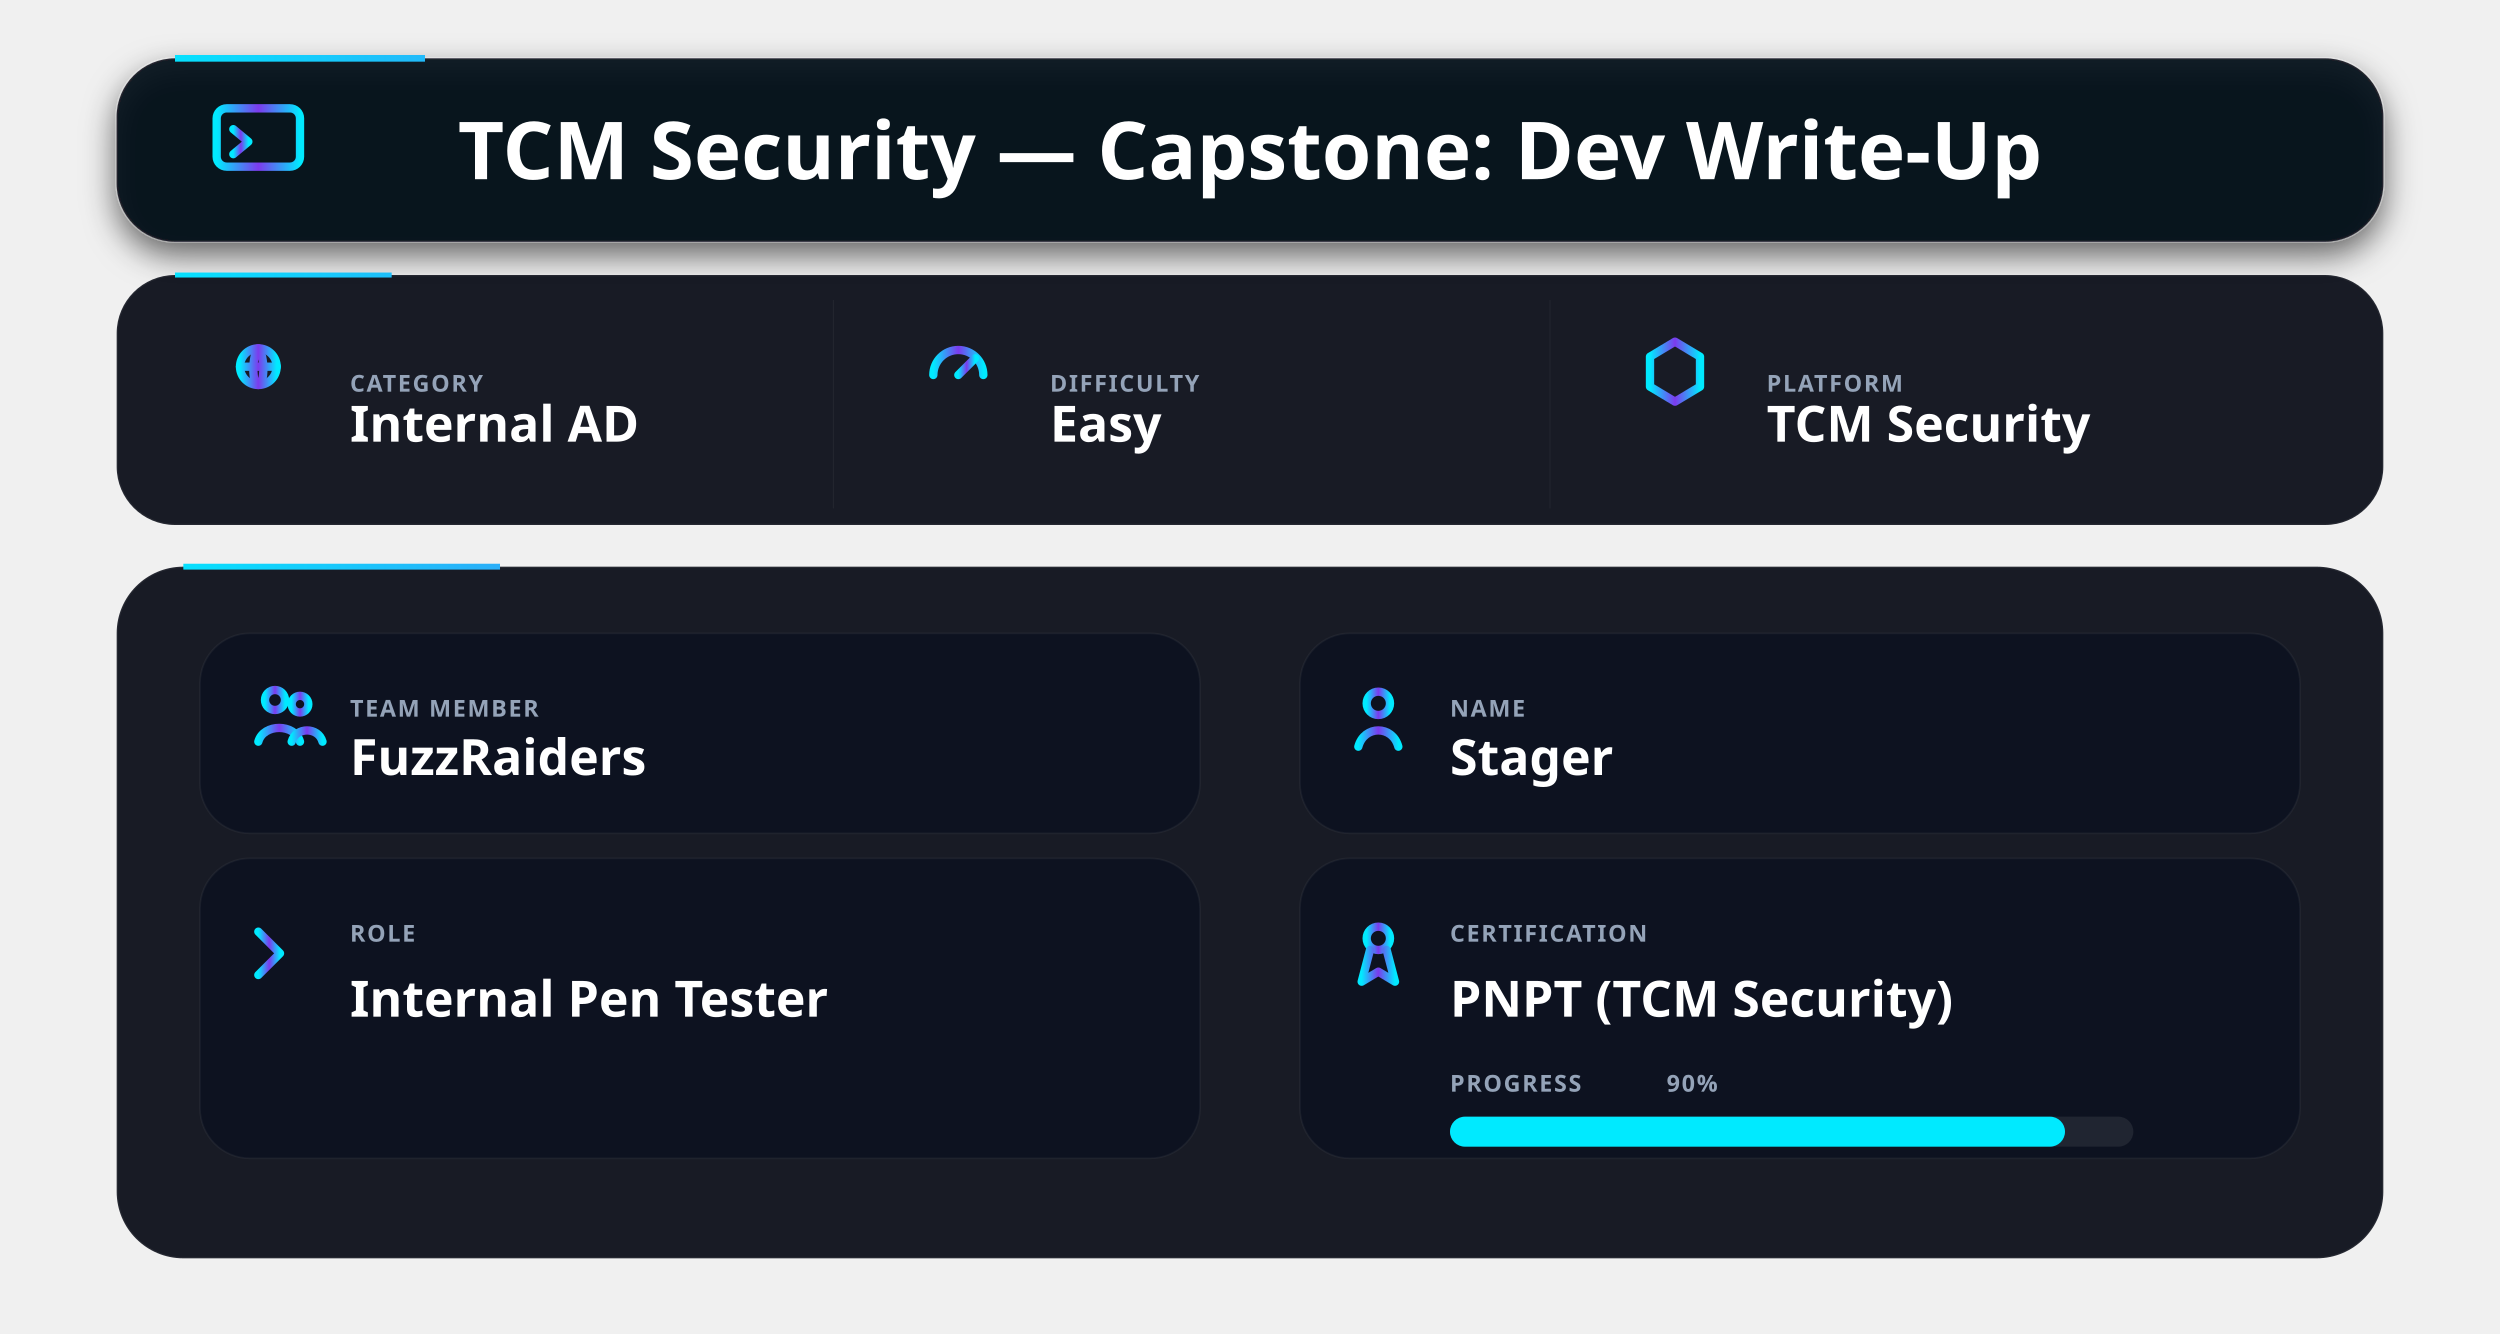
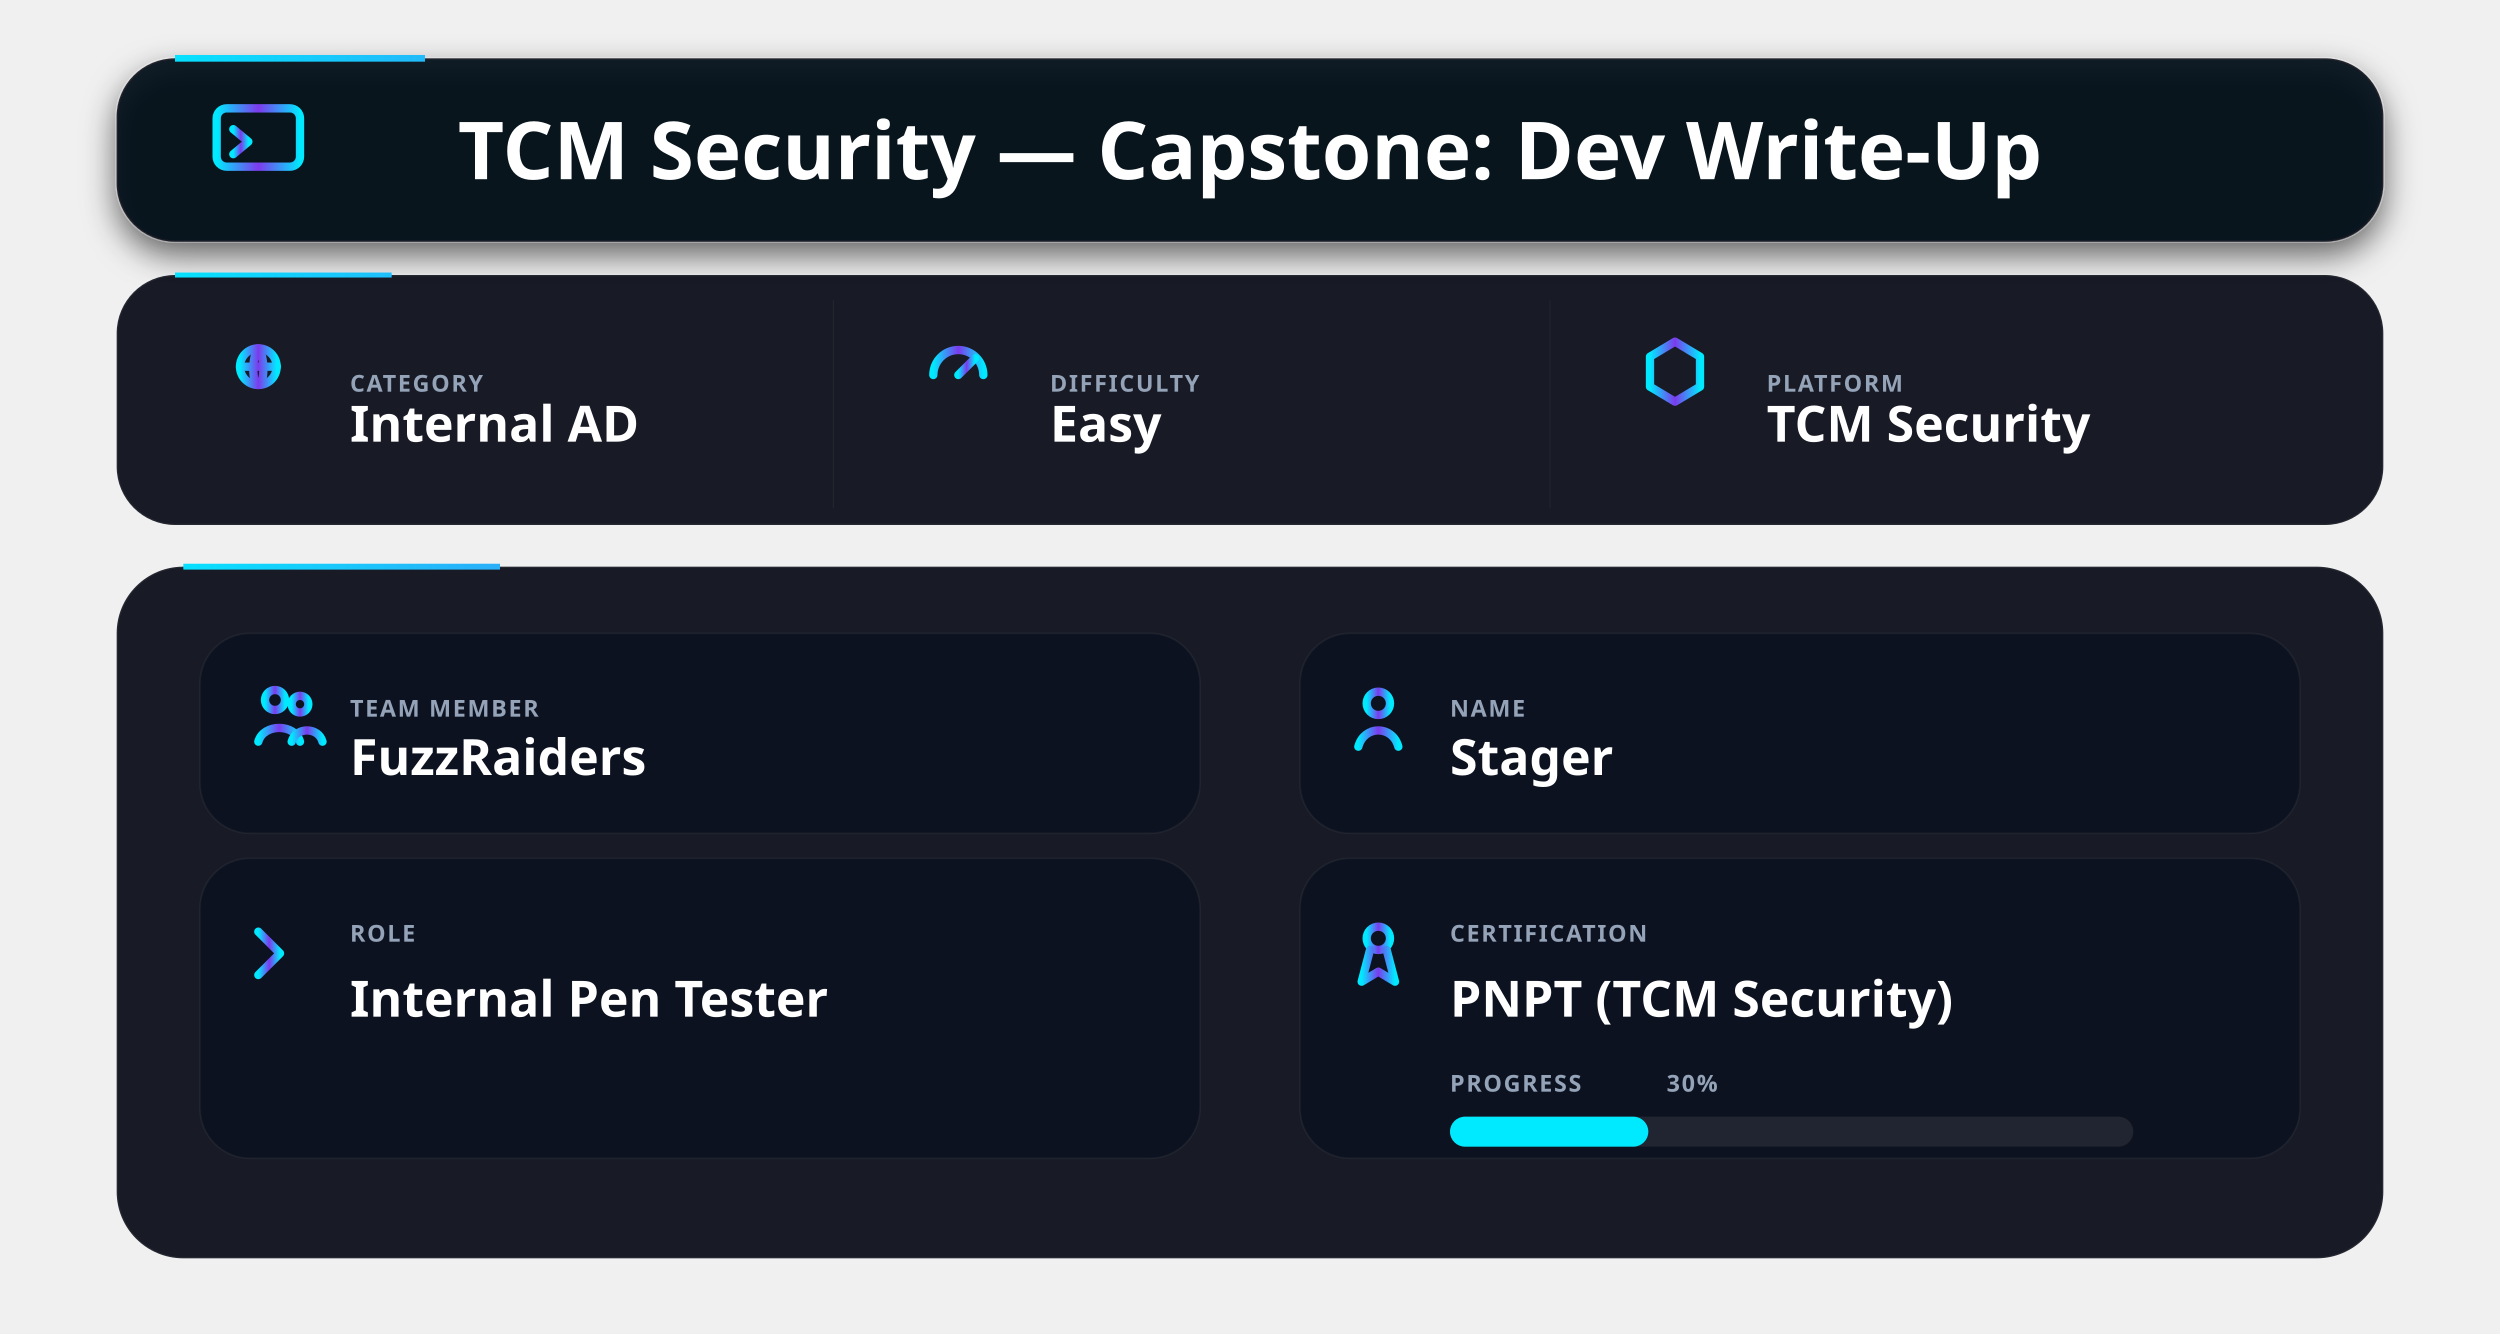
<svg xmlns="http://www.w3.org/2000/svg" width="3000" height="1600" viewBox="0 0 3000 1600">
  <defs>
    <linearGradient id="accent" x1="0" y1="0" x2="1" y2="0">
      <stop offset="0%" stop-color="#00eaff" />
      <stop offset="50%" stop-color="#7c3aed" />
      <stop offset="100%" stop-color="#00eaff" />
      <animate attributeName="x1" values="0;1;0" dur="7s" repeatCount="indefinite" />
      <animate attributeName="x2" values="1;0;1" dur="7s" repeatCount="indefinite" />
    </linearGradient>
    <linearGradient id="progressGrad" x1="-600" y1="0" x2="600" y2="0" gradientUnits="userSpaceOnUse">
      <stop offset="0%" stop-color="#7c3aed" />
      <stop offset="100%" stop-color="#00eaff" />
      <animate attributeName="x1" values="-600;600" dur="3s" repeatCount="indefinite" />
      <animate attributeName="x2" values="600;1800" dur="3s" repeatCount="indefinite" />
    </linearGradient>
    <filter id="shadow" x="-30%" y="-30%" width="160%" height="160%">
      <feDropShadow dx="0" dy="16" stdDeviation="20" flood-color="#000" flood-opacity="0.65" />
    </filter>
    <style>
      .panel { fill:#060914; fill-opacity:0.92; stroke:#ffffff; stroke-opacity:0.06; stroke-width:3; }
      .box { fill:#0c1220; fill-opacity:0.88; stroke:#ffffff; stroke-opacity:0.05; stroke-width:2; }

      .title { font:900 96px ui-monospace; fill:#ffffff; }
      .label { font:900 28px ui-monospace; fill:#94a3b8; letter-spacing:2px; }
      .value { font:900 60px ui-monospace; fill:#ffffff; }

      .icon { fill:none; stroke:url(#accent); stroke-width:10; stroke-linecap:round; stroke-linejoin:round; }
    </style>
  </defs>
  <g filter="url(#shadow)">
    <rect x="140" y="70" width="2720" height="220" rx="70" class="panel" />
  </g>
  <rect x="140" y="70" width="2720" height="220" rx="70" fill="none" stroke="url(#accent)" stroke-width="8" stroke-dasharray="300 9000">
    <animate attributeName="stroke-dashoffset" values="0;-9300" dur="3.2s" repeatCount="indefinite" />
  </rect>
  <g transform="translate(260,130)">
    <rect x="0" y="0" width="100" height="70" rx="12" class="icon" />
    <path d="M20 25l18 15-18 15" class="icon" />
    <path d="M50 50h25" class="icon" />
  </g>
  <text x="1500" y="215" text-anchor="middle" class="title">
  TCM Security — Capstone: Dev Write-Up
  </text>
  <rect x="140" y="330" width="2720" height="300" rx="70" class="panel" />
  <rect x="140" y="330" width="2720" height="300" rx="70" fill="none" stroke="url(#accent)" stroke-width="6" stroke-dasharray="260 8500">
    <animate attributeName="stroke-dashoffset" values="0;-8760" dur="4s" repeatCount="indefinite" />
  </rect>
  <line x1="1000" y1="360" x2="1000" y2="610" stroke="#ffffff" stroke-opacity="0.06" />
  <line x1="1860" y1="360" x2="1860" y2="610" stroke="#ffffff" stroke-opacity="0.06" />
  <g transform="translate(280,410)">
    <circle cx="30" cy="30" r="22" class="icon" />
    <path d="M8 30h44M30 8c8 8 8 44 0 44M30 8c-8 8-8 44 0 44" class="icon" />
  </g>
  <text x="420" y="470" class="label">CATEGORY</text>
  <text x="420" y="530" class="value">Internal AD</text>
  <g transform="translate(1120,410)">
    <path d="M0 40a30 30 0 0 1 60 0" class="icon" />
    <path d="M30 40l20-20" class="icon" />
  </g>
  <text x="1260" y="470" class="label">DIFFICULTY</text>
  <text x="1260" y="530" class="value">Easy</text>
  <g transform="translate(1980,410)">
    <path d="M30 0l30 18v36L30 72 0 54V18z" class="icon" />
  </g>
  <text x="2120" y="470" class="label">PLATFORM</text>
  <text x="2120" y="530" class="value">TCM Security</text>
  <rect x="140" y="680" width="2720" height="830" rx="80" class="panel" />
  <rect x="140" y="680" width="2720" height="830" rx="80" fill="none" stroke="url(#accent)" stroke-width="7" stroke-dasharray="380 13000">
    <animate attributeName="stroke-dashoffset" values="0;-13400" dur="5s" repeatCount="indefinite" />
  </rect>
  <rect x="240" y="760" width="1200" height="240" rx="60" class="box" />
  <rect x="1560" y="760" width="1200" height="240" rx="60" class="box" />
  <rect x="240" y="1030" width="1200" height="360" rx="60" class="box" />
  <rect x="1560" y="1030" width="1200" height="360" rx="60" class="box" />
  <g transform="translate(300,820)">
    <circle cx="30" cy="20" r="12" class="icon" />
    <circle cx="60" cy="25" r="10" class="icon" />
    <path d="M10 70c6-22 44-22 50 0" class="icon" />
    <path d="M50 70c5-18 32-18 37 0" class="icon" />
  </g>
  <text x="420" y="860" class="label">TEAM MEMBER</text>
  <text x="420" y="930" class="value">FuzzRaiders</text>
  <g transform="translate(1620,820)">
    <circle cx="34" cy="24" r="14" class="icon" />
    <path d="M10 76c7-26 41-26 48 0" class="icon" />
  </g>
  <text x="1740" y="860" class="label">NAME</text>
  <text x="1740" y="930" class="value">Stager</text>
  <g transform="translate(300,1100)">
    <path d="M10 18l26 26-26 26" class="icon" />
    <path d="M46 70h46" class="icon" />
  </g>
  <text x="420" y="1130" class="label">ROLE</text>
  <text x="420" y="1220" class="value">Internal Pen Tester</text>
  <g transform="translate(1620,1100)">
    <circle cx="34" cy="26" r="14" class="icon" />
    <path d="M24 40l-10 38 20-12 20 12-10-38" class="icon" />
  </g>
  <text x="1740" y="1130" class="label">CERTIFICATION</text>
  <text x="1740" y="1220" class="value">PNPT (TCM Security)</text>
  <text x="1740" y="1310" class="label">PROGRESS</text>
-   <text x="2000" y="1310" class="label">90%</text>
+   <text x="2000" y="1310" class="label">30%</text>
  <rect x="1740" y="1340" width="820" height="36" rx="18" fill="#ffffff" fill-opacity="0.08" />
-   <rect x="1740" y="1340" width="738" height="36" rx="18" fill="url(#progressGrad)">
+   <rect x="1740" y="1340" width="238" height="36" rx="18" fill="url(#progressGrad)">
    <animate attributeName="fill-opacity" values="0.6;1;0.6" dur="2s" repeatCount="indefinite" />
  </rect>
</svg>
